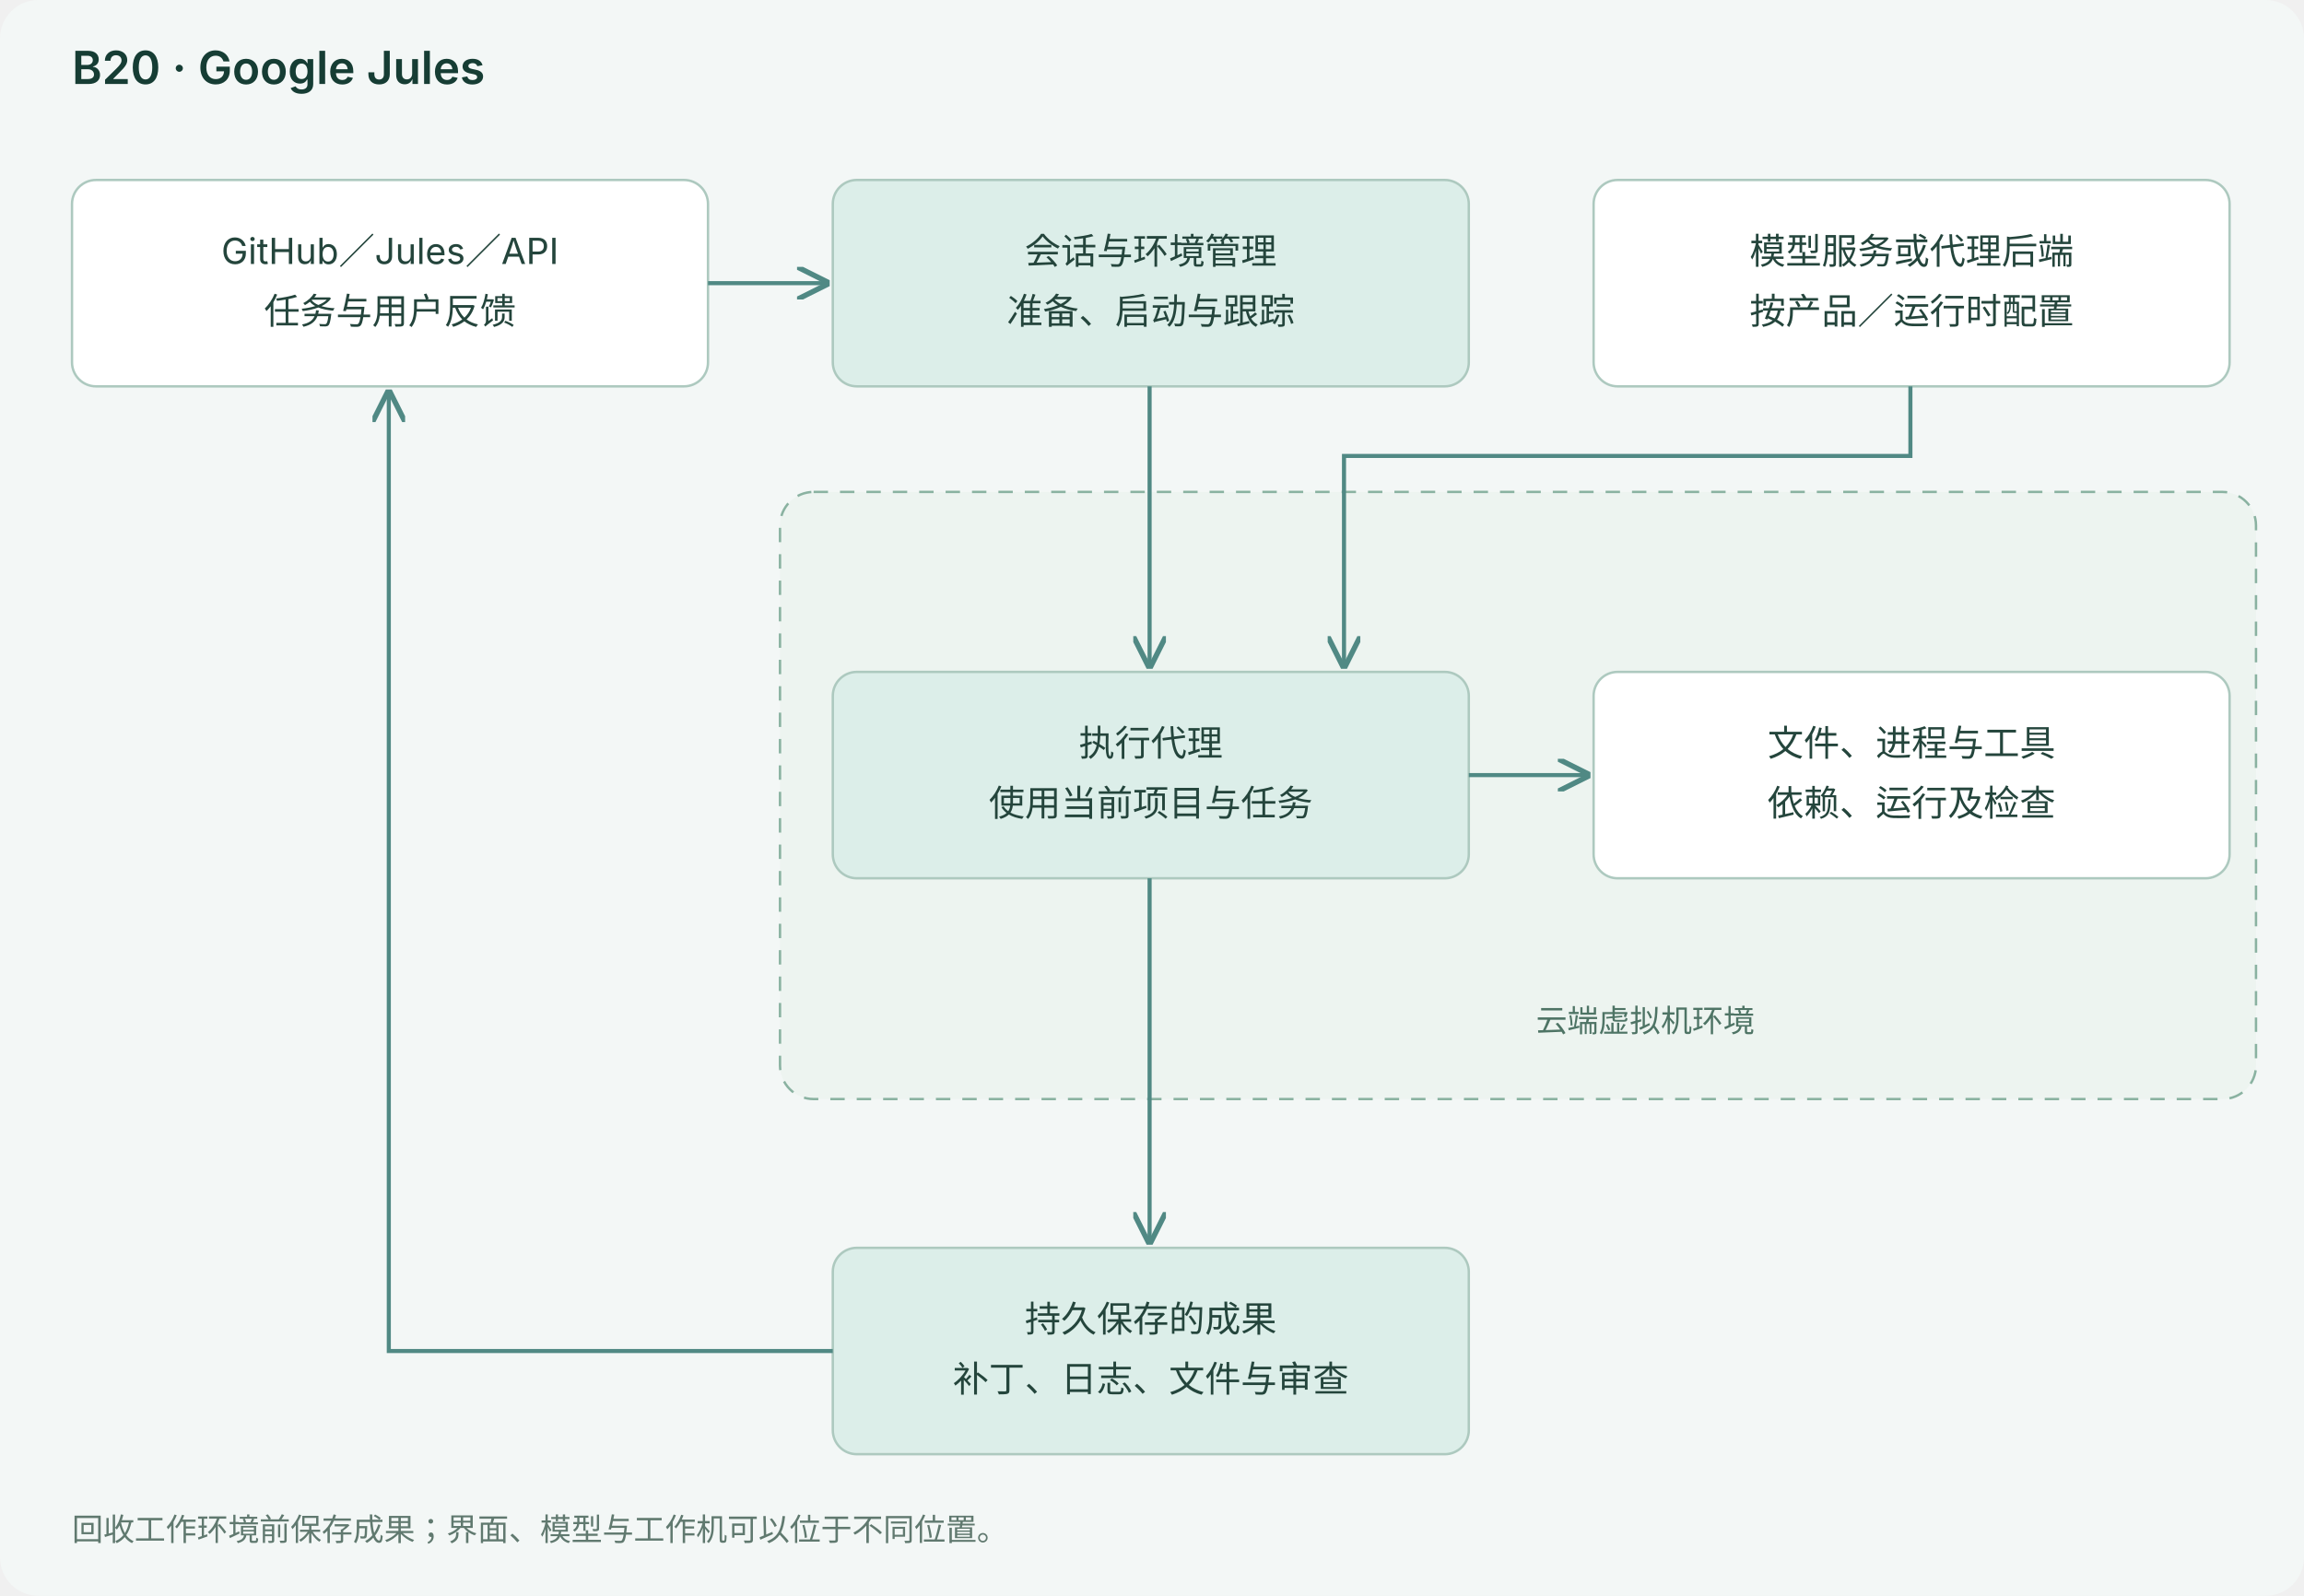
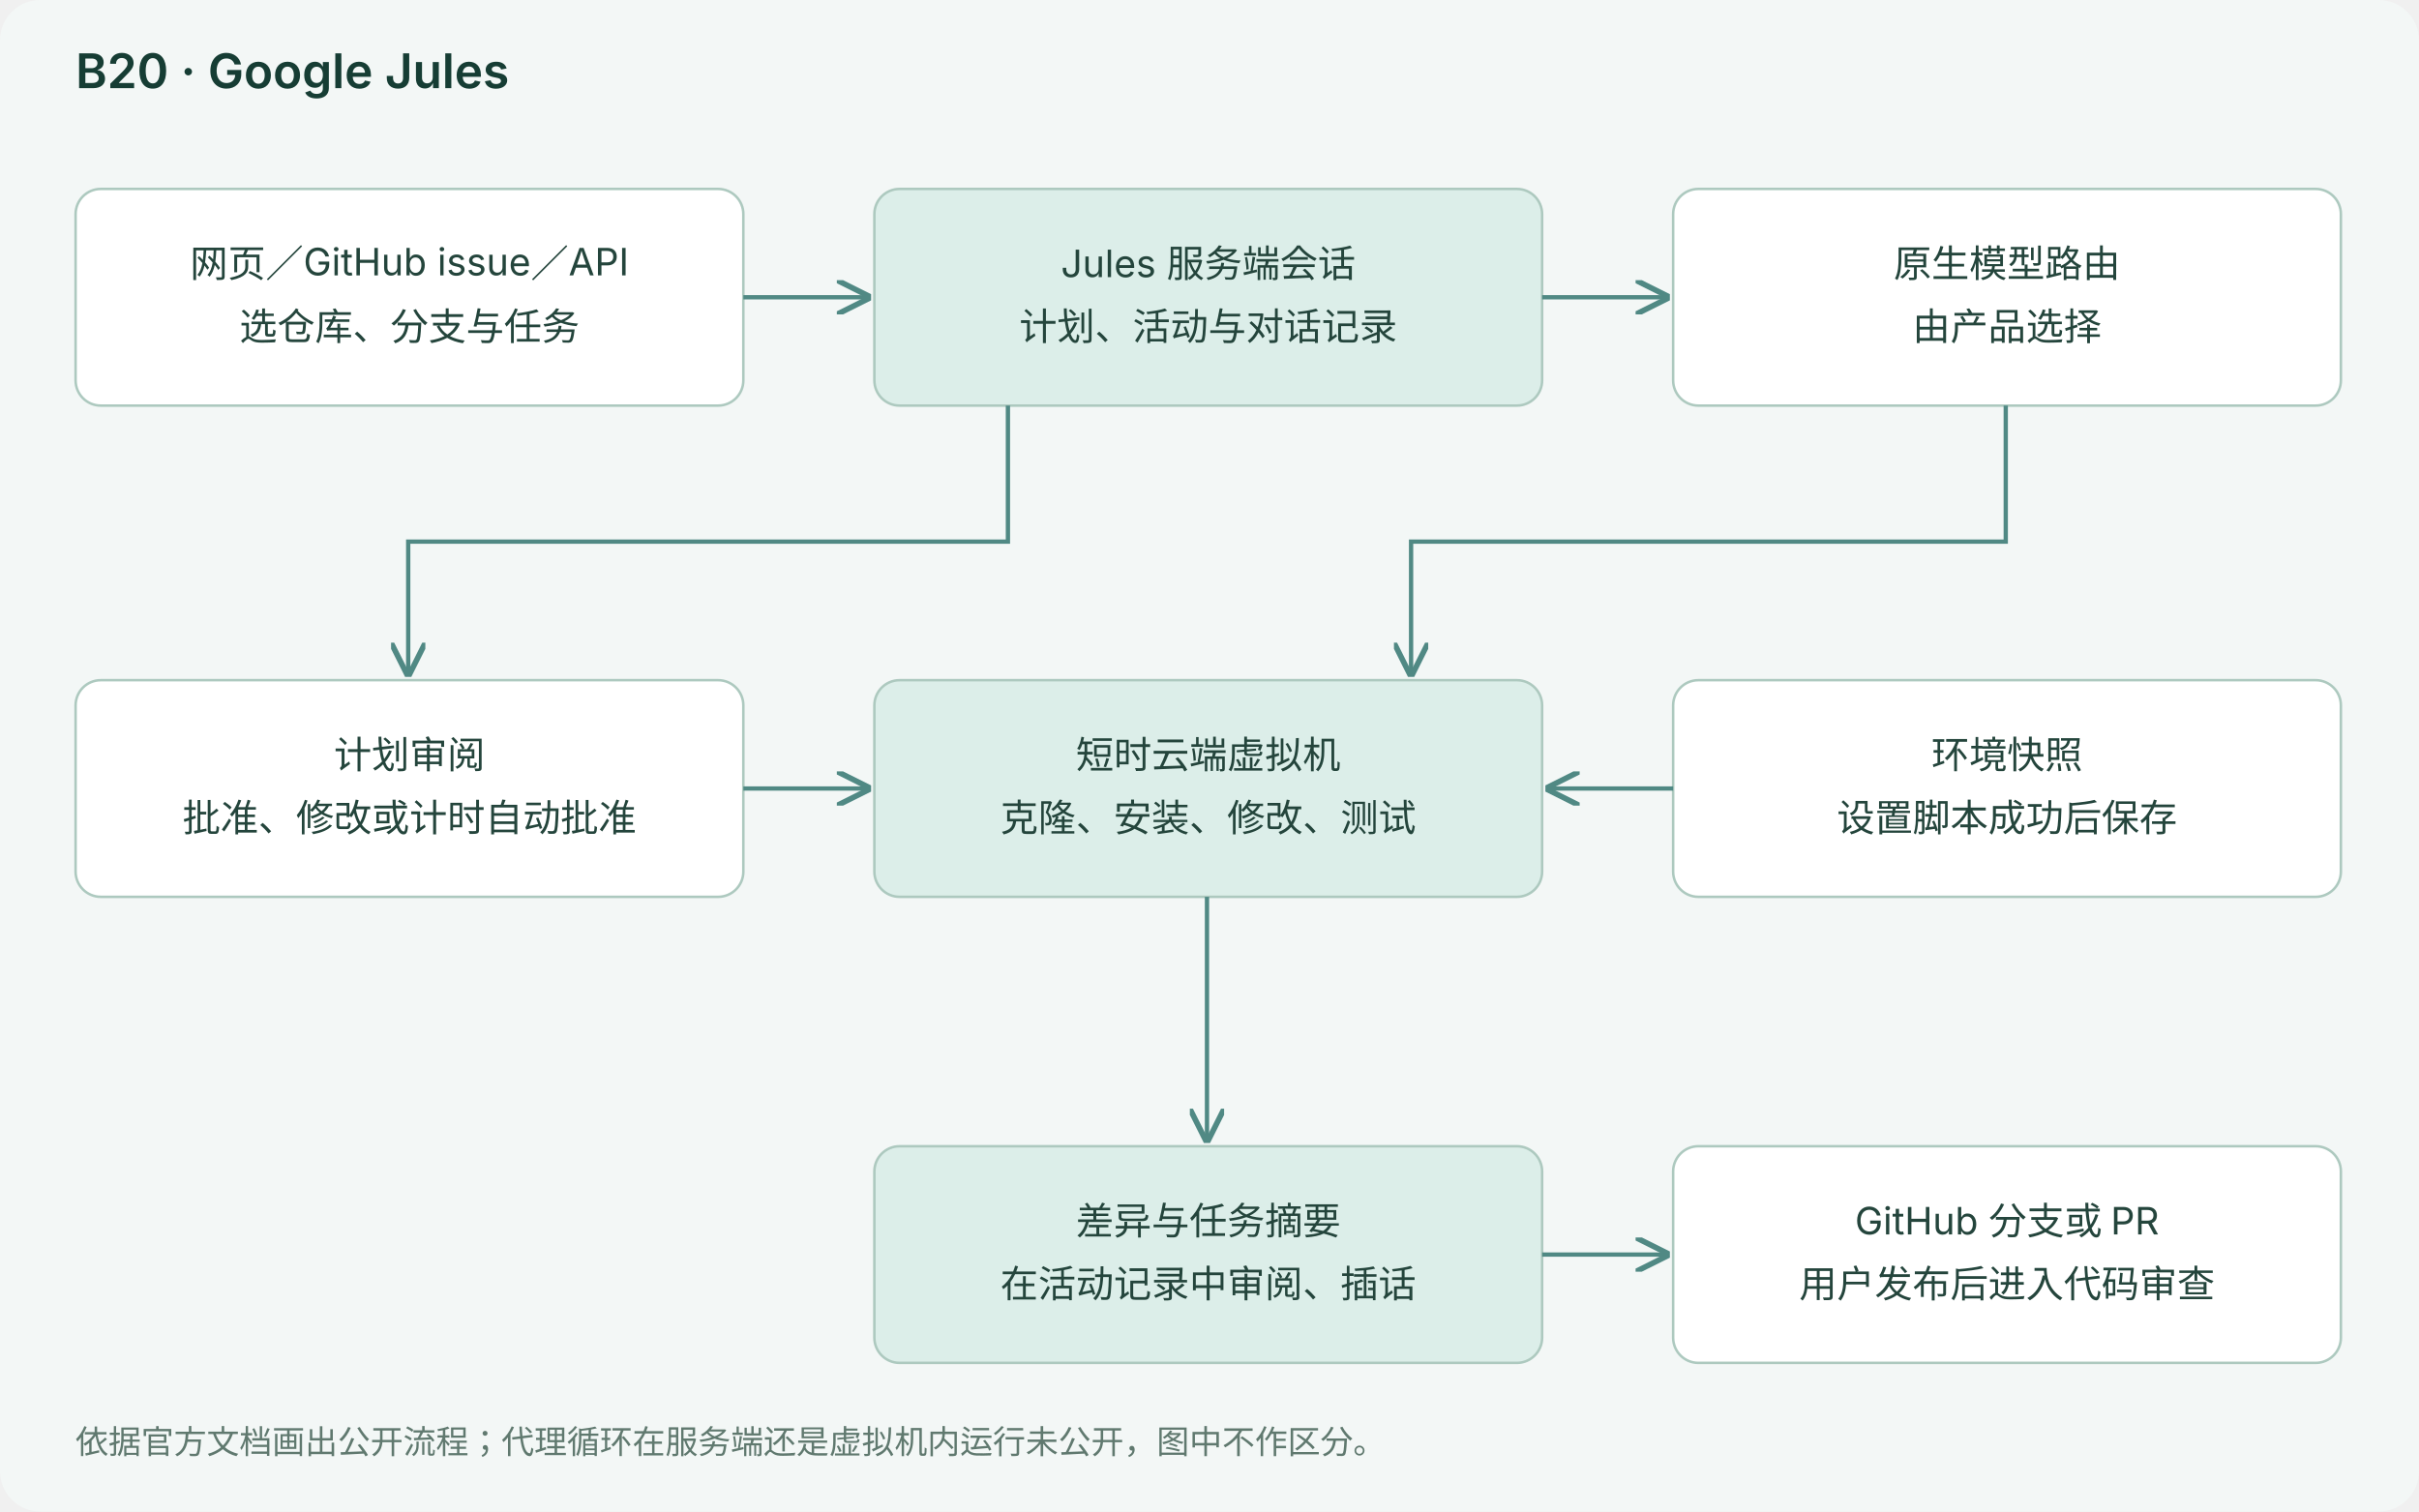
- <svg xmlns="http://www.w3.org/2000/svg" viewBox="0 0 960 665" role="img" aria-label="B20 · Google Jules 架构示意">
+ <svg xmlns="http://www.w3.org/2000/svg" viewBox="0 0 960 600" role="img" aria-label="B20 · Google Jules 架构示意">
  <defs>
    <marker id="arrow" markerWidth="8" markerHeight="8" refX="7" refY="4" orient="auto">
      <path d="M0 0 L8 4 L0 8" fill="none" stroke="#508984" stroke-width="1.3" />
    </marker>
  </defs>
  <style>text{font-family:system-ui,-apple-system,'PingFang SC','Microsoft YaHei',sans-serif}</style>
-   <rect width="960" height="665" rx="16" fill="#f3f7f6" />
+   <rect width="960" height="600" rx="16" fill="#f3f7f6" />
  <text x="30" y="35" font-size="19" font-weight="600" fill="#163d34">B20 · Google Jules</text>
-   <rect x="325" y="205" width="615" height="253" rx="14" fill="#edf4f0" stroke="#8ab2a1" stroke-dasharray="6 5" />
-   <text x="640" y="430" font-size="13" fill="#4e7465">云端虚拟机环境</text>
  <rect x="30" y="75" width="265" height="86" rx="10" fill="#fff" stroke="#adc9bf" />
-   <text x="162.5" y="110" text-anchor="middle" font-size="15" fill="#24453c">GitHub／Jules／API</text>
-   <text x="162.5" y="135" text-anchor="middle" font-size="15" fill="#24453c">任务与用户反馈</text>
+   <text x="162.5" y="110" text-anchor="middle" font-size="15" fill="#24453c">网页／GitHub issue／API</text>
+   <text x="162.5" y="135" text-anchor="middle" font-size="15" fill="#24453c">选仓库、分支与任务</text>
  <rect x="347" y="75" width="265" height="86" rx="10" fill="#dceee9" stroke="#adc9bf" />
-   <text x="479.5" y="110" text-anchor="middle" font-size="15" fill="#24453c">会话与环境管理</text>
-   <text x="479.5" y="135" text-anchor="middle" font-size="15" fill="#24453c">准备、启动与跟踪</text>
+   <text x="479.5" y="110" text-anchor="middle" font-size="15" fill="#24453c">Jules 服务端会话</text>
+   <text x="479.5" y="135" text-anchor="middle" font-size="15" fill="#24453c">计划、活动与对话记录</text>
  <rect x="664" y="75" width="265" height="86" rx="10" fill="#fff" stroke="#adc9bf" />
-   <text x="796.5" y="110" text-anchor="middle" font-size="15" fill="#24453c">模型服务或代理后端</text>
-   <text x="796.5" y="135" text-anchor="middle" font-size="15" fill="#24453c">按产品／运行时配置</text>
-   <rect x="347" y="280" width="265" height="86" rx="10" fill="#dceee9" stroke="#adc9bf" />
-   <text x="479.5" y="315" text-anchor="middle" font-size="15" fill="#24453c">执行代理</text>
-   <text x="479.5" y="340" text-anchor="middle" font-size="15" fill="#24453c">使用当前项目与任务</text>
-   <rect x="664" y="280" width="265" height="86" rx="10" fill="#fff" stroke="#adc9bf" />
-   <text x="796.5" y="315" text-anchor="middle" font-size="15" fill="#24453c">文件、进程与工具</text>
-   <text x="796.5" y="340" text-anchor="middle" font-size="15" fill="#24453c">依赖、运行及检查</text>
-   <rect x="347" y="520" width="265" height="86" rx="10" fill="#dceee9" stroke="#adc9bf" />
-   <text x="479.5" y="555" text-anchor="middle" font-size="15" fill="#24453c">持久保存的成果</text>
-   <text x="479.5" y="580" text-anchor="middle" font-size="15" fill="#24453c">补丁、日志、文件与审查</text>
+   <text x="796.5" y="110" text-anchor="middle" font-size="15" fill="#24453c">原生模型路由</text>
+   <text x="796.5" y="135" text-anchor="middle" font-size="15" fill="#24453c">由产品选择</text>
+   <rect x="30" y="270" width="265" height="86" rx="10" fill="#fff" stroke="#adc9bf" />
+   <text x="162.5" y="305" text-anchor="middle" font-size="15" fill="#24453c">计划审阅</text>
+   <text x="162.5" y="330" text-anchor="middle" font-size="15" fill="#24453c">批准、修改或计时自动批准</text>
+   <rect x="347" y="270" width="265" height="86" rx="10" fill="#dceee9" stroke="#adc9bf" />
+   <text x="479.5" y="305" text-anchor="middle" font-size="15" fill="#24453c">短时云端虚拟机</text>
+   <text x="479.5" y="330" text-anchor="middle" font-size="15" fill="#24453c">克隆、安装、修改、测试</text>
+   <rect x="664" y="270" width="265" height="86" rx="10" fill="#fff" stroke="#adc9bf" />
+   <text x="796.5" y="305" text-anchor="middle" font-size="15" fill="#24453c">环境快照</text>
+   <text x="796.5" y="330" text-anchor="middle" font-size="15" fill="#24453c">设置脚本成功后保存</text>
+   <rect x="347" y="455" width="265" height="86" rx="10" fill="#dceee9" stroke="#adc9bf" />
+   <text x="479.5" y="490" text-anchor="middle" font-size="15" fill="#24453c">差异与任务摘要</text>
+   <text x="479.5" y="515" text-anchor="middle" font-size="15" fill="#24453c">在活动记录中审阅、插话</text>
+   <rect x="664" y="455" width="265" height="86" rx="10" fill="#fff" stroke="#adc9bf" />
+   <text x="796.5" y="490" text-anchor="middle" font-size="15" fill="#24453c">GitHub 分支或 PR</text>
+   <text x="796.5" y="515" text-anchor="middle" font-size="15" fill="#24453c">用户发布后进入代码审查</text>
  <path d="M295 118 H344" fill="none" stroke="#508984" stroke-width="1.7" marker-end="url(#arrow)" />
-   <path d="M479 161 V277" fill="none" stroke="#508984" stroke-width="1.7" marker-end="url(#arrow)" />
-   <path d="M796 161 V190 H560 V277" fill="none" stroke="#508984" stroke-width="1.7" marker-end="url(#arrow)" />
-   <path d="M612 323 H661" fill="none" stroke="#508984" stroke-width="1.7" marker-end="url(#arrow)" />
-   <path d="M479 366 V517" fill="none" stroke="#508984" stroke-width="1.7" marker-end="url(#arrow)" />
-   <path d="M347 563 H162 V164" fill="none" stroke="#508984" stroke-width="1.7" marker-end="url(#arrow)" />
-   <text x="30" y="642" font-size="13" fill="#60796f">回收工作环境前保存成果；界面、模型与工作机可以位于不同位置。</text>
+   <path d="M612 118 H661" fill="none" stroke="#508984" stroke-width="1.7" marker-end="url(#arrow)" />
+   <path d="M400 161 V215 H162 V267" fill="none" stroke="#508984" stroke-width="1.7" marker-end="url(#arrow)" />
+   <path d="M796 161 V215 H560 V267" fill="none" stroke="#508984" stroke-width="1.7" marker-end="url(#arrow)" />
+   <path d="M295 313 H344" fill="none" stroke="#508984" stroke-width="1.7" marker-end="url(#arrow)" />
+   <path d="M664 313 H615" fill="none" stroke="#508984" stroke-width="1.7" marker-end="url(#arrow)" />
+   <path d="M479 356 V452" fill="none" stroke="#508984" stroke-width="1.7" marker-end="url(#arrow)" />
+   <path d="M612 498 H661" fill="none" stroke="#508984" stroke-width="1.7" marker-end="url(#arrow)" />
+   <text x="30" y="577" font-size="13" fill="#60796f">依据官方文档画出公开流程；代理循环在服务端还是虚拟机内运行未公开，图中不作区分。</text>
</svg>
